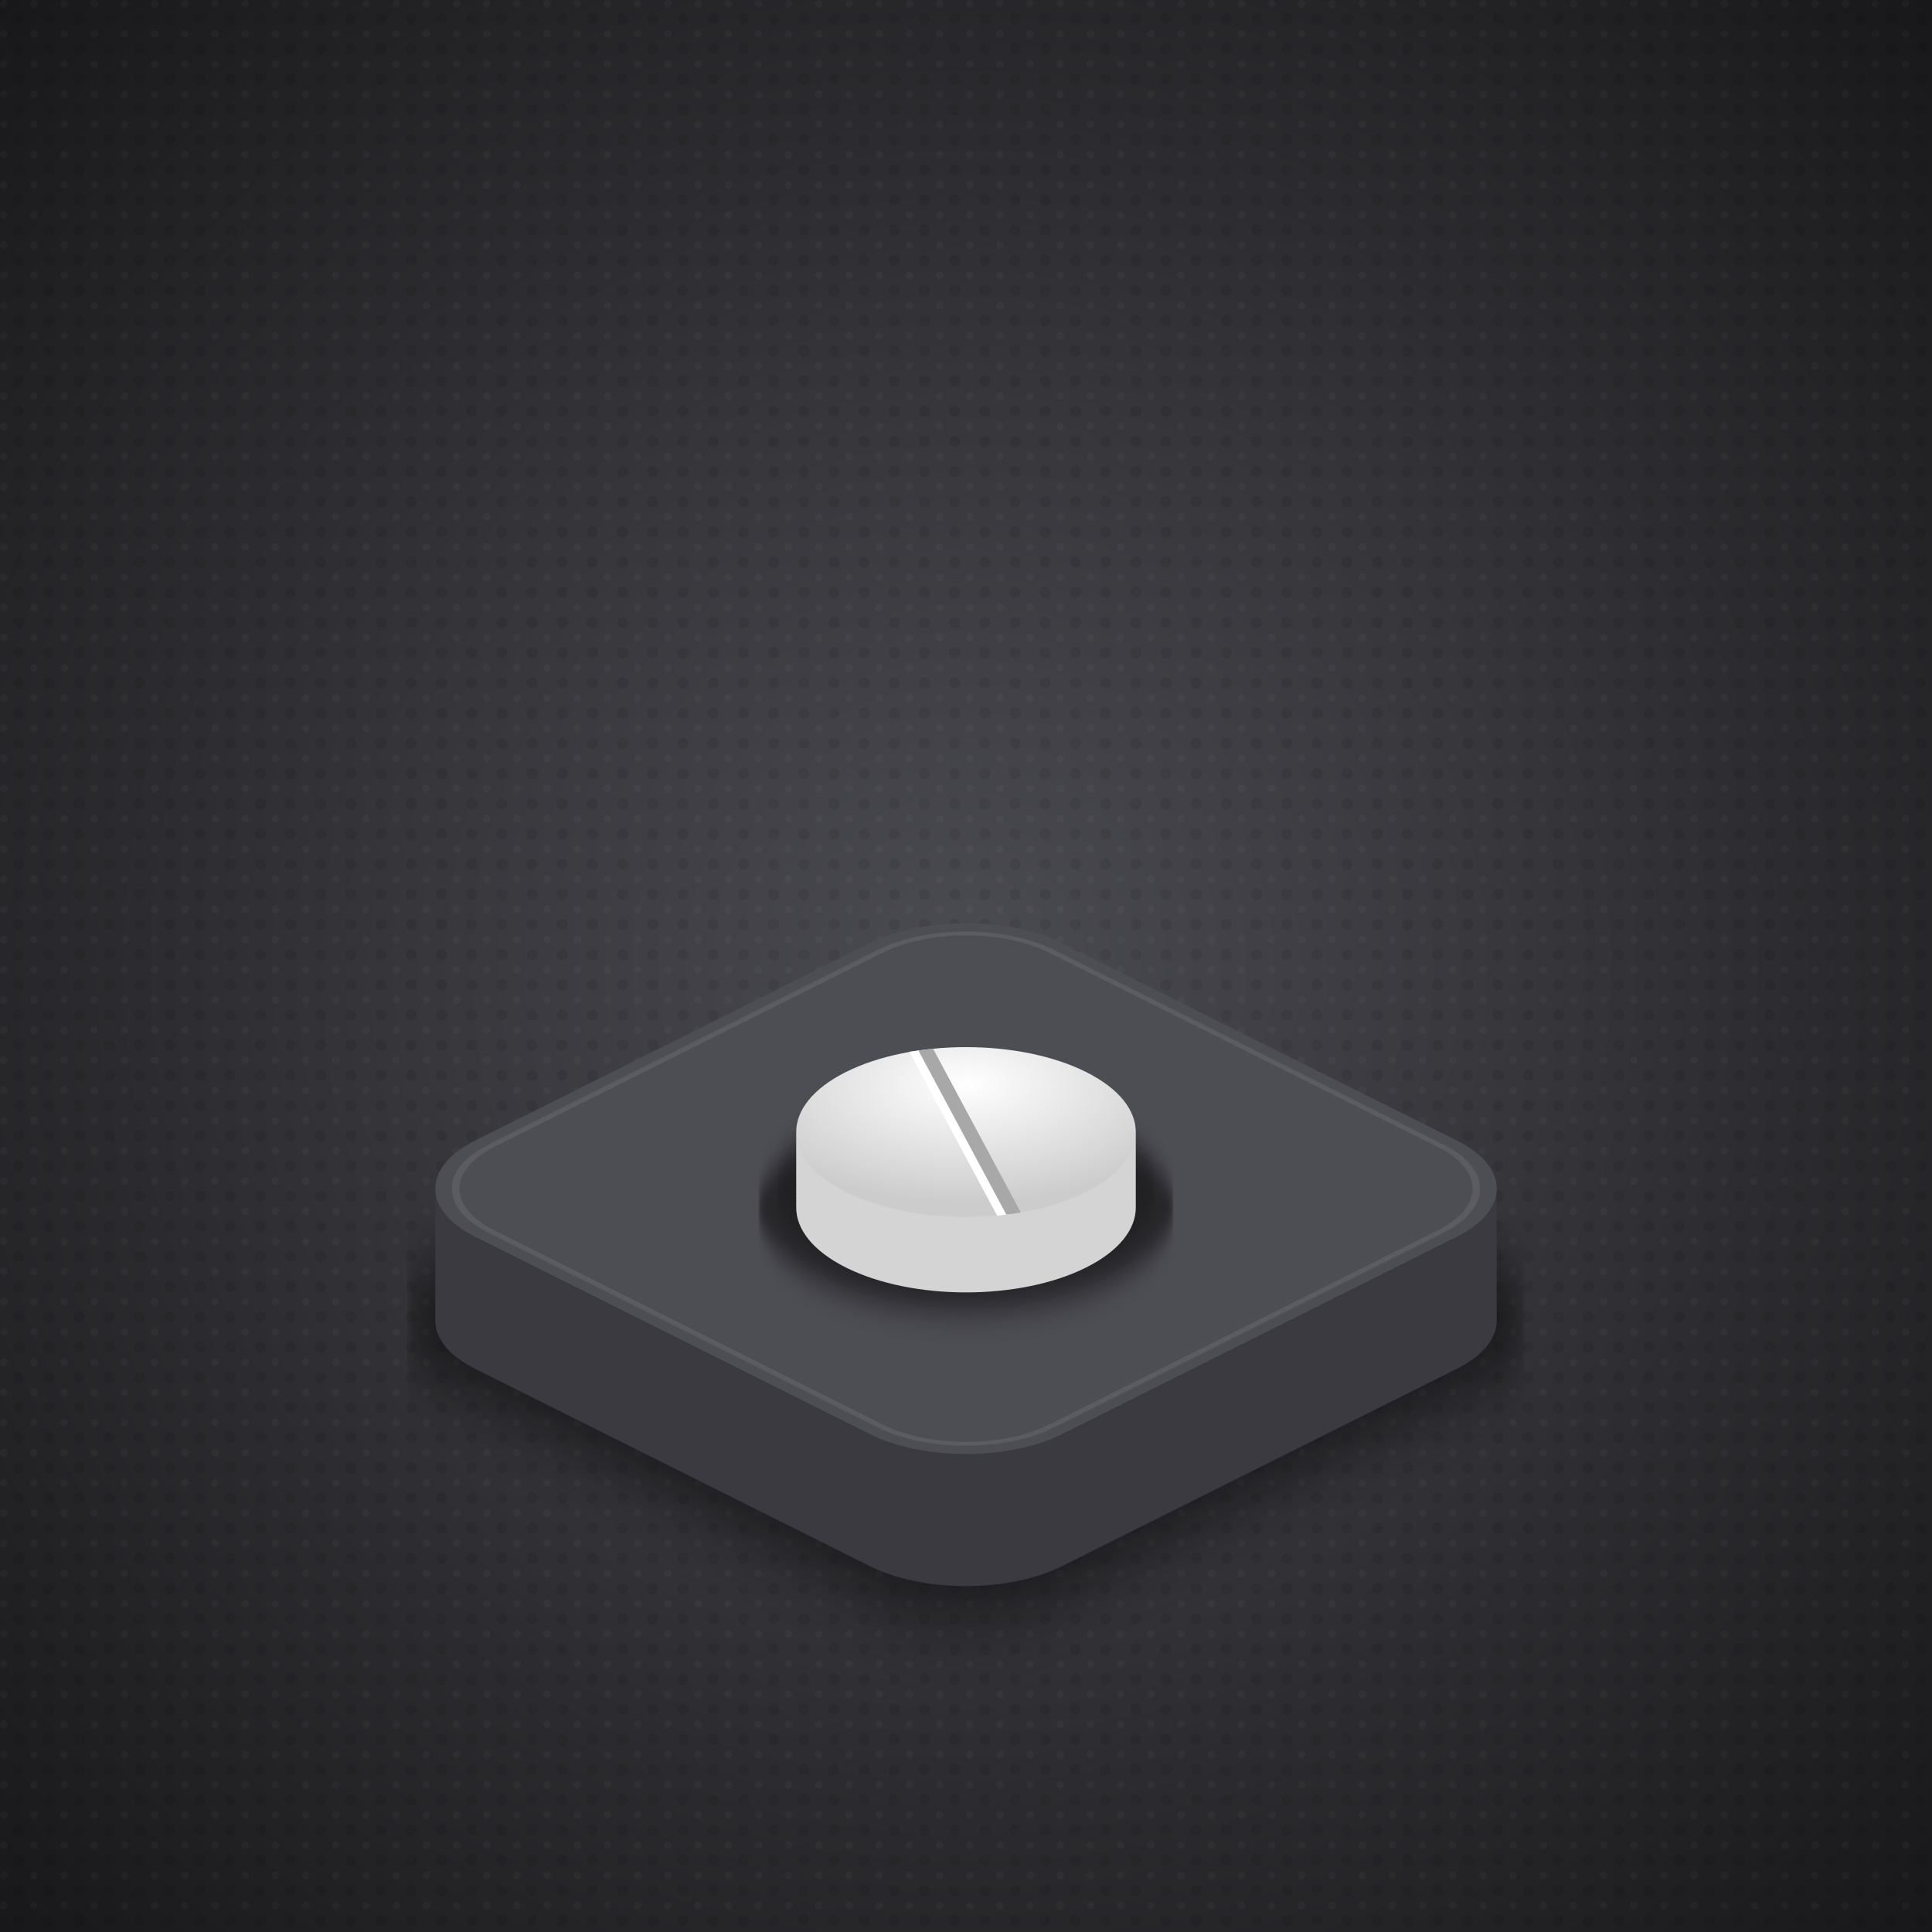
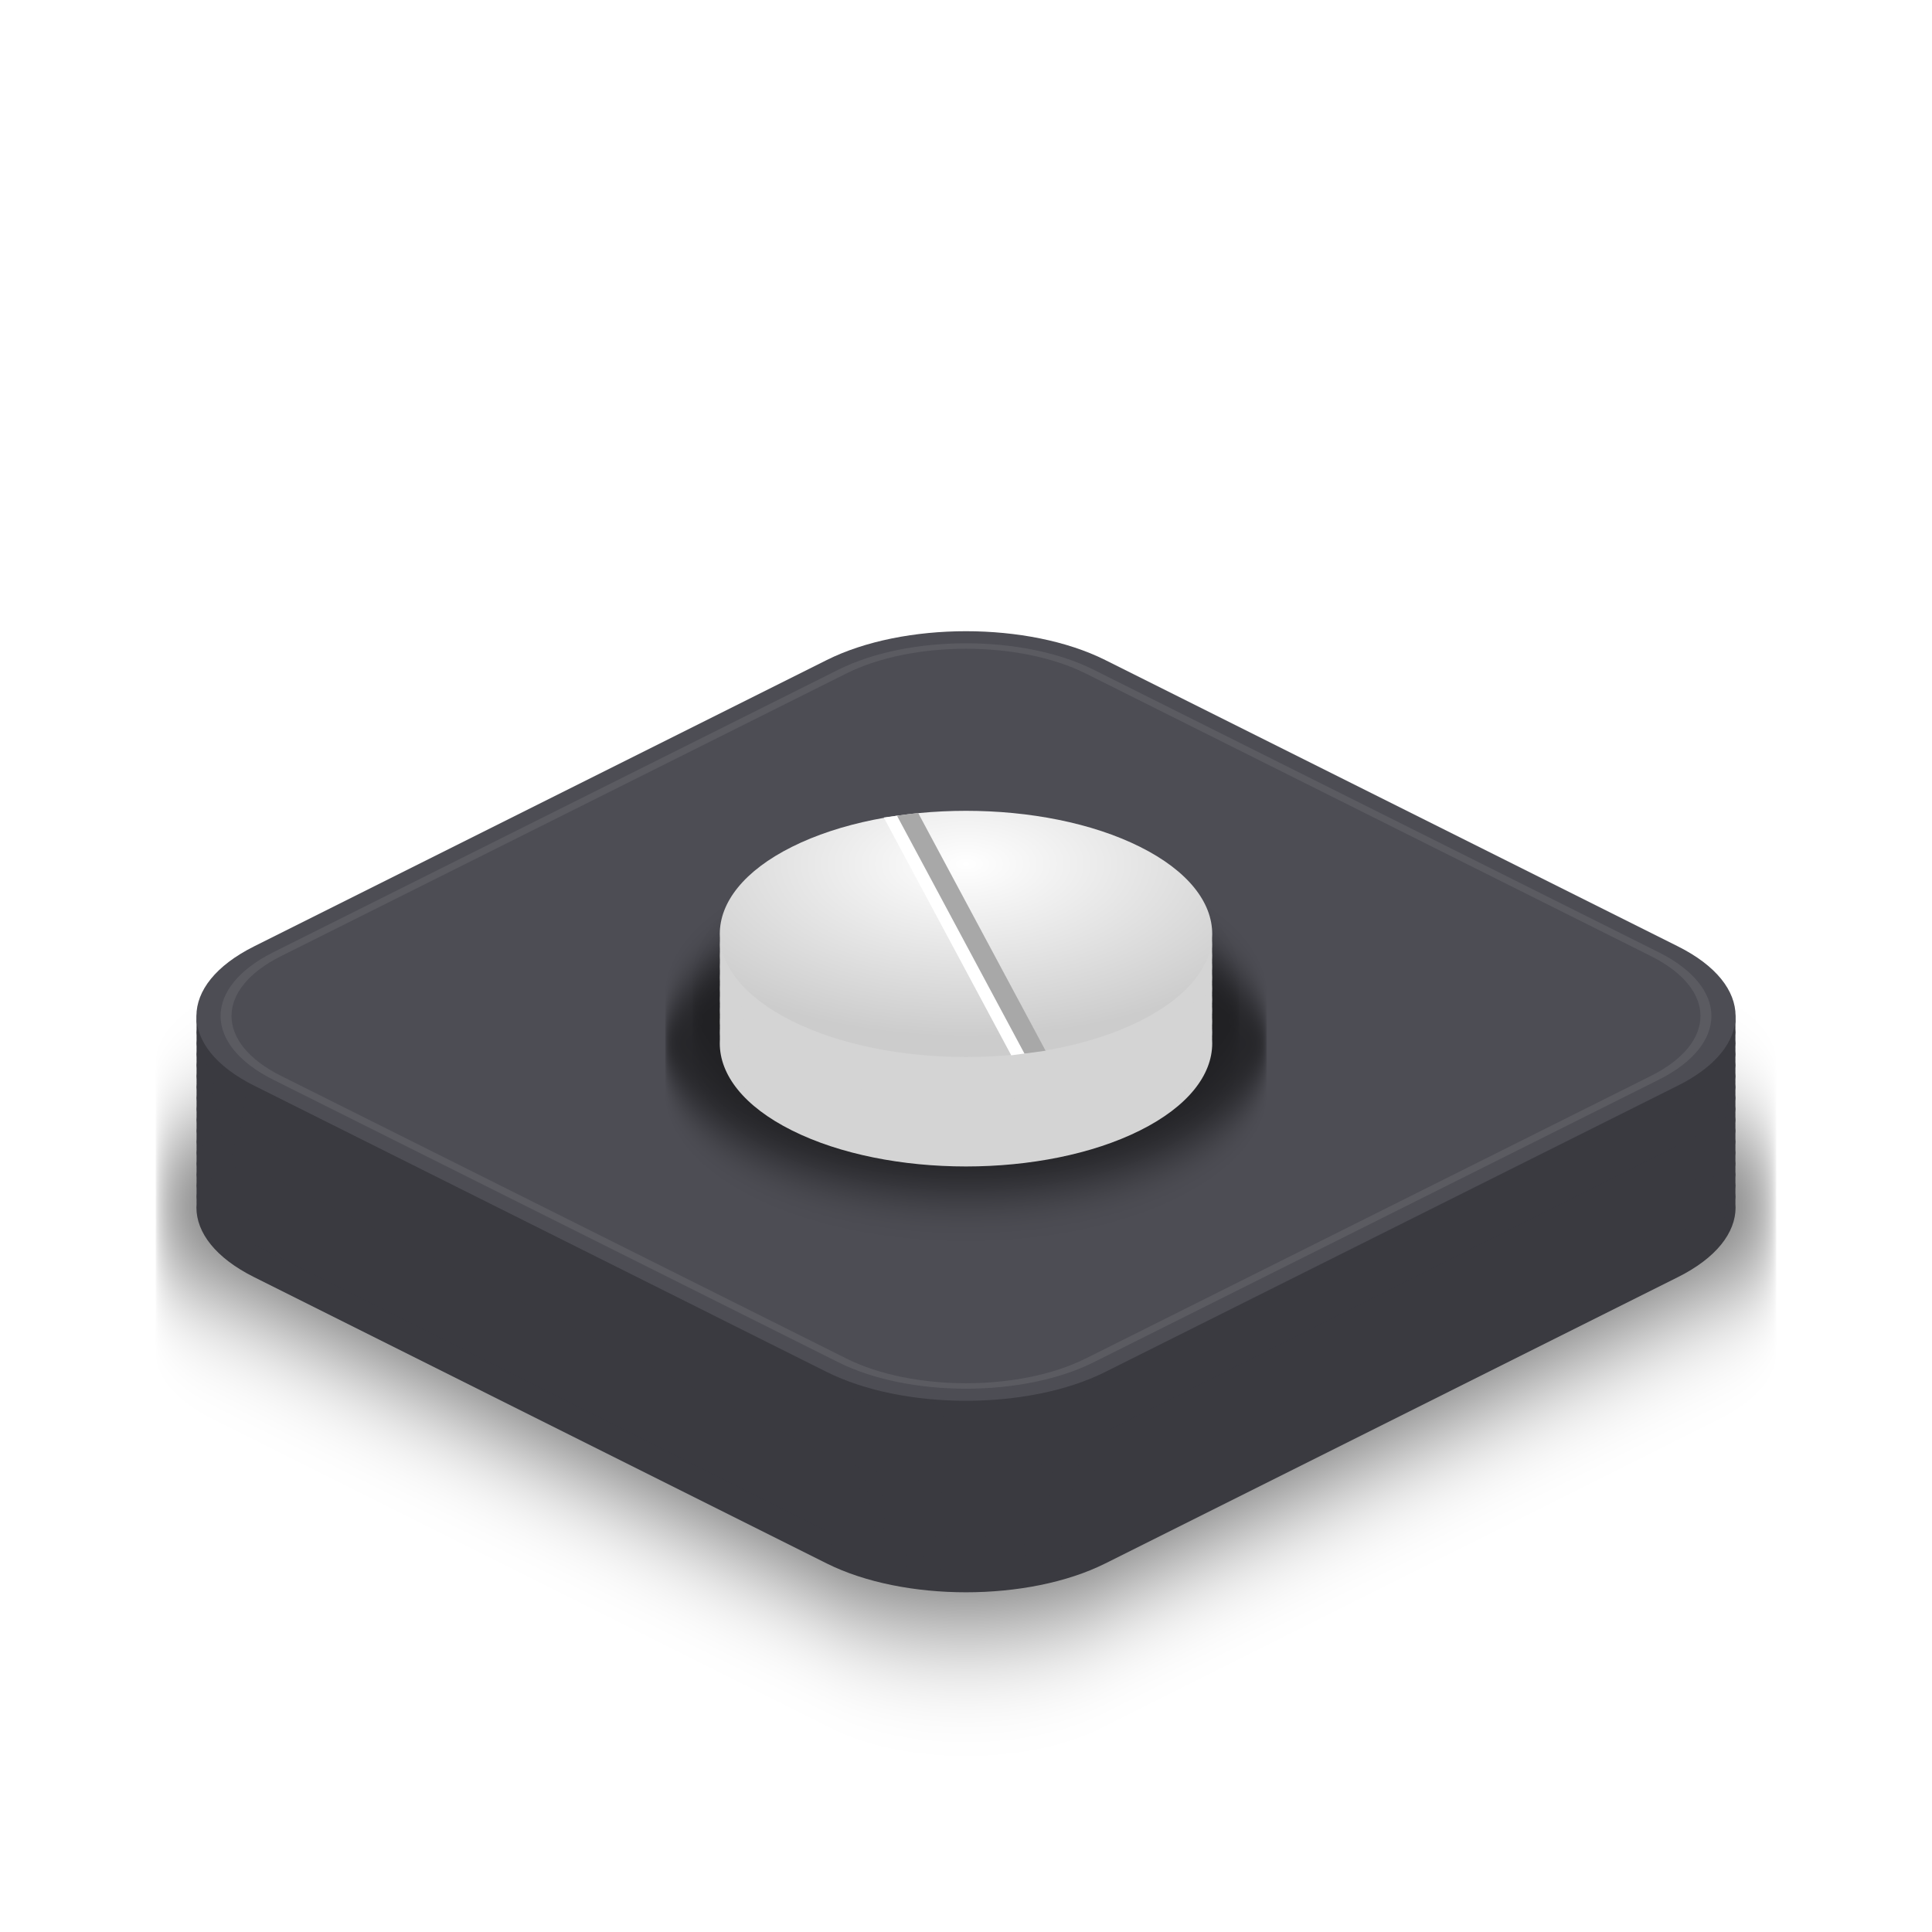
<svg xmlns="http://www.w3.org/2000/svg" viewBox="0 0 512 512" width="100%" height="100%">
  <defs>
-     <radialGradient id="bg" cx="50%" cy="50%" r="70%">
-       <stop offset="0%" stop-color="#4B4B52" />
-       <stop offset="100%" stop-color="#18181A" />
-     </radialGradient>
-     <pattern id="tex" width="8" height="8" patternUnits="userSpaceOnUse">
-       <circle cx="1" cy="1" r="1" fill="rgba(255,255,255,0.03)" />
-       <circle cx="5" cy="5" r="1.5" fill="rgba(0,0,0,0.08)" />
-     </pattern>
    <radialGradient id="pillTop" cx="30%" cy="30%" r="70%">
      <stop offset="0%" stop-color="#ffffff" />
      <stop offset="100%" stop-color="#cccccc" />
    </radialGradient>
    <filter id="blurL">
      <feGaussianBlur stdDeviation="16" />
    </filter>
    <filter id="blurS">
      <feGaussianBlur stdDeviation="6" />
    </filter>
    <g id="cushion">
      <g transform="scale(1, 0.5) rotate(45)">
        <rect x="-110" y="-110" width="220" height="220" rx="36" fill="#3A3A40" />
      </g>
    </g>
    <g id="pill">
      <g transform="scale(1, 0.5) rotate(45)">
        <circle cx="0" cy="0" r="45" fill="#D4D4D4" />
      </g>
    </g>
  </defs>
-   <rect width="100%" height="100%" fill="url(#bg)" />
-   <rect width="100%" height="100%" fill="url(#tex)" />
-   <g transform="translate(256, 350)">
+   <g transform="translate(256, 320) scale(1.45)">
    <g transform="scale(1, 0.5) rotate(45)">
      <rect x="-115" y="-115" width="230" height="230" rx="35" fill="rgba(0,0,0,0.6)" filter="url(#blurL)" />
    </g>
    <use href="#cushion" transform="translate(0, 0)" />
    <use href="#cushion" transform="translate(0, -2)" />
    <use href="#cushion" transform="translate(0, -4)" />
    <use href="#cushion" transform="translate(0, -6)" />
    <use href="#cushion" transform="translate(0, -8)" />
    <use href="#cushion" transform="translate(0, -10)" />
    <use href="#cushion" transform="translate(0, -12)" />
    <use href="#cushion" transform="translate(0, -14)" />
    <use href="#cushion" transform="translate(0, -16)" />
    <use href="#cushion" transform="translate(0, -18)" />
    <use href="#cushion" transform="translate(0, -20)" />
    <use href="#cushion" transform="translate(0, -22)" />
    <use href="#cushion" transform="translate(0, -24)" />
    <use href="#cushion" transform="translate(0, -26)" />
    <use href="#cushion" transform="translate(0, -28)" />
    <use href="#cushion" transform="translate(0, -30)" />
    <use href="#cushion" transform="translate(0, -32)" />
    <use href="#cushion" transform="translate(0, -34)" />
    <g transform="translate(0, -35)">
      <g transform="scale(1, 0.5) rotate(45)">
        <rect x="-110" y="-110" width="220" height="220" rx="36" fill="#4D4D54" />
        <rect x="-105" y="-105" width="210" height="210" rx="32" fill="none" stroke="rgba(255,255,255,0.08)" stroke-width="2" />
        <circle cx="0" cy="0" r="50" fill="rgba(0,0,0,0.15)" filter="url(#blurS)" />
      </g>
    </g>
    <g transform="translate(0, -30)">
      <g transform="scale(1, 0.5) rotate(45)">
        <circle cx="0" cy="0" r="55" fill="rgba(0,0,0,0.5)" filter="url(#blurS)" />
      </g>
    </g>
    <use href="#pill" transform="translate(0, -30)" />
    <use href="#pill" transform="translate(0, -32)" />
    <use href="#pill" transform="translate(0, -34)" />
    <use href="#pill" transform="translate(0, -36)" />
    <use href="#pill" transform="translate(0, -38)" />
    <use href="#pill" transform="translate(0, -40)" />
    <use href="#pill" transform="translate(0, -42)" />
    <use href="#pill" transform="translate(0, -44)" />
    <use href="#pill" transform="translate(0, -46)" />
    <use href="#pill" transform="translate(0, -48)" />
    <g transform="translate(0, -50)">
      <g transform="scale(1, 0.5) rotate(45)">
        <circle cx="0" cy="0" r="45" fill="url(#pillTop)" />
        <g transform="rotate(30)">
          <line x1="-45" y1="2" x2="45" y2="2" stroke="rgba(255,255,255,1)" stroke-width="3" />
          <line x1="-45" y1="-1" x2="45" y2="-1" stroke="#A8A8A8" stroke-width="4" />
        </g>
      </g>
    </g>
  </g>
</svg>
